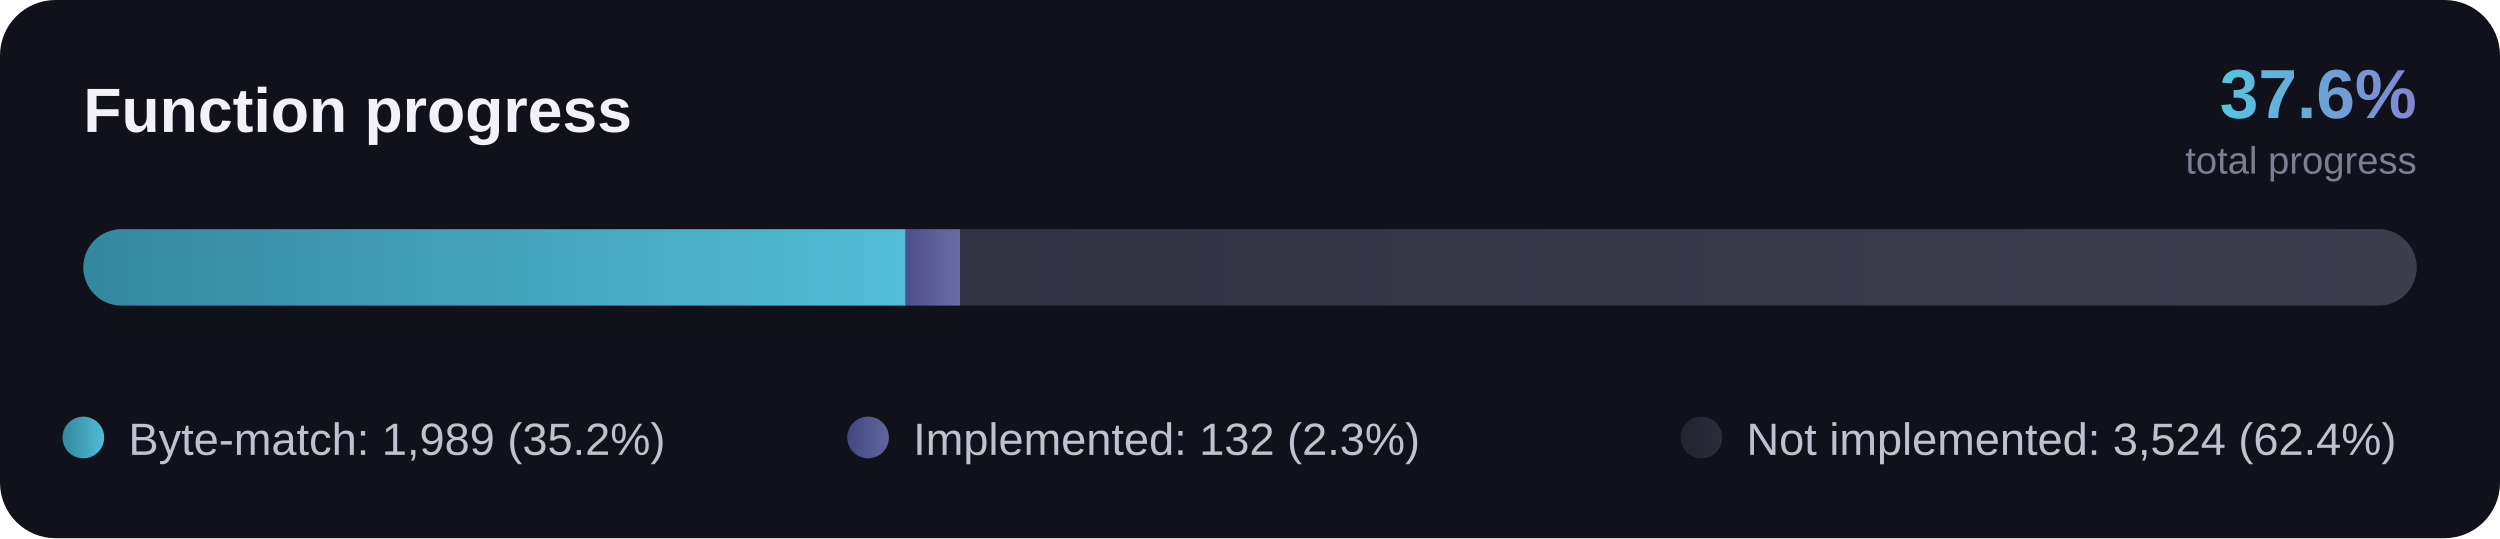
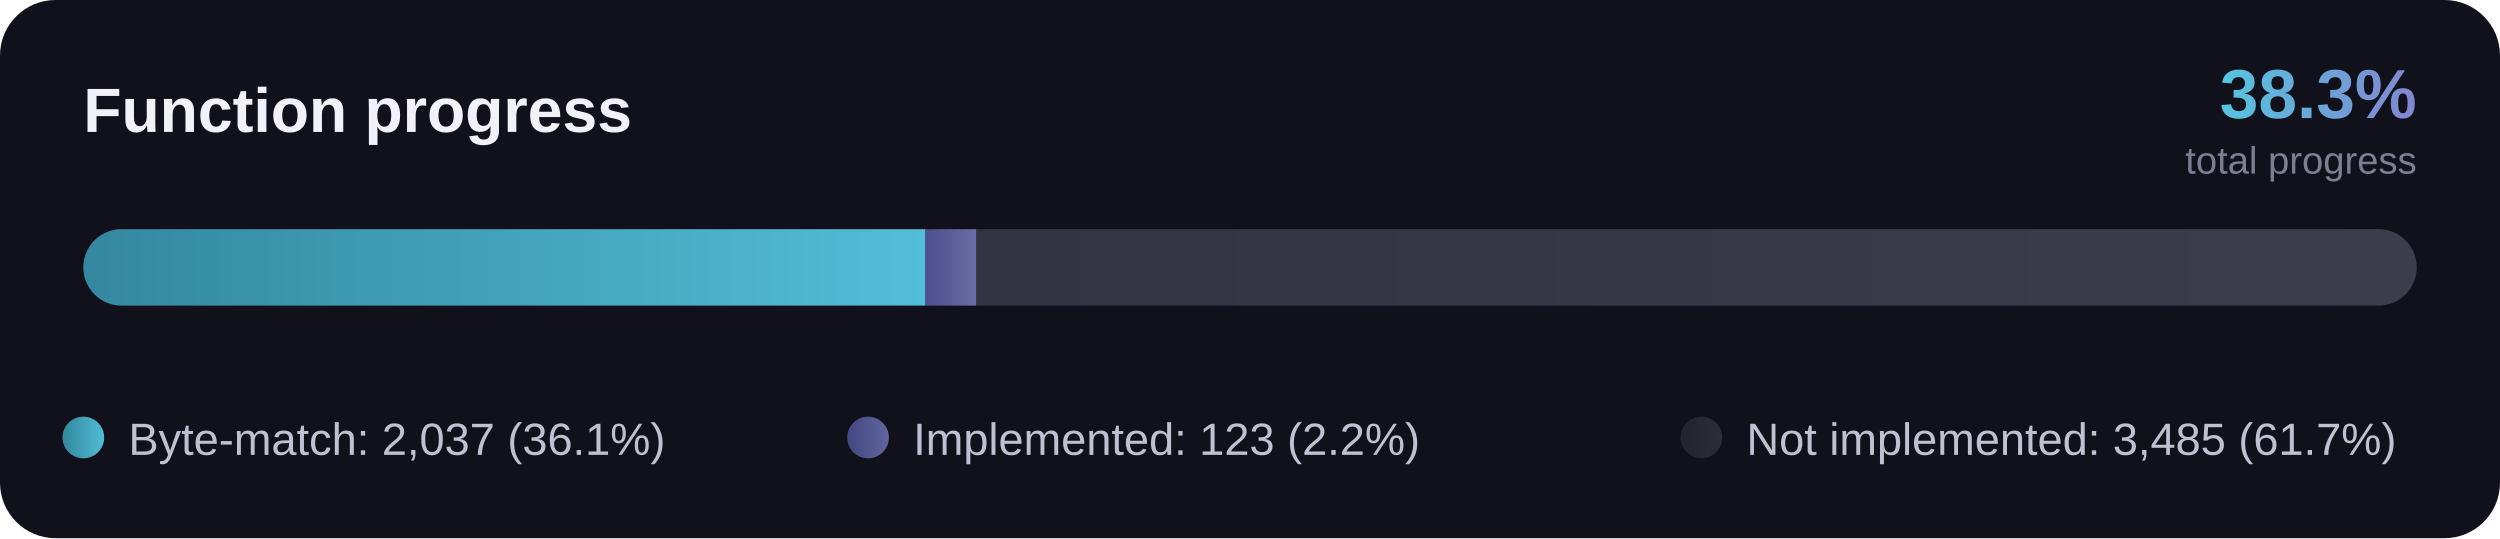
<svg xmlns="http://www.w3.org/2000/svg" width="720" height="155" viewBox="0 0 720 155" role="img" aria-labelledby="title description" font-family="Segoe UI, Arial, sans-serif">
  <defs>
    <linearGradient id="matching-gradient" x1="0" x2="1">
      <stop offset="0" stop-color="#348da5" />
      <stop offset="1" stop-color="#55c5df" />
    </linearGradient>
    <linearGradient id="not-matching-gradient" x1="0" x2="1">
      <stop offset="0" stop-color="#585caa" />
      <stop offset="1" stop-color="#8286d1" />
    </linearGradient>
    <linearGradient id="not-started-gradient" x1="0" x2="1">
      <stop offset="0" stop-color="#3e4050" />
      <stop offset="1" stop-color="#555767" />
    </linearGradient>
    <linearGradient id="overall-gradient" x1="0" x2="1">
      <stop offset="0" stop-color="#55c5df" />
      <stop offset="1" stop-color="#8286d1" />
    </linearGradient>
  </defs>
  <rect width="720" height="155" rx="16" fill="#10111a" />
  <text x="24" y="38" fill="#f1f1f7" font-family="Segoe UI, Arial, sans-serif" font-size="18" font-weight="600">Function progress</text>
-   <text x="696" y="34" text-anchor="end" fill="url(#overall-gradient)" font-family="Segoe UI, Arial, sans-serif" font-size="20" font-weight="700">37.6%</text>
+   <text x="696" y="34" text-anchor="end" fill="url(#overall-gradient)" font-family="Segoe UI, Arial, sans-serif" font-size="20" font-weight="700">38.3%</text>
  <text x="696" y="50" text-anchor="end" fill="#7c7e92" font-family="Segoe UI, Arial, sans-serif" font-size="11">total progress</text>
  <rect x="24" y="66" width="672" height="22" rx="11" fill="#555767" fill-opacity="0.4" />
  <clipPath id="progress-clip">
    <rect x="24" y="66" width="672" height="22" rx="11" />
  </clipPath>
  <g clip-path="url(#progress-clip)">
-     <rect x="24.00" y="66" width="236.78" height="22" fill="url(#matching-gradient)" fill-opacity="0.95" />
-     <rect x="260.78" y="66" width="15.71" height="22" fill="url(#not-matching-gradient)" fill-opacity="0.72" />
-     <rect x="276.49" y="66" width="419.51" height="22" fill="url(#not-started-gradient)" fill-opacity="0.4" />
+     <rect x="24.00" y="66" width="242.49" height="22" fill="url(#matching-gradient)" fill-opacity="0.95" />
+     <rect x="266.49" y="66" width="14.64" height="22" fill="url(#not-matching-gradient)" fill-opacity="0.72" />
+     <rect x="281.13" y="66" width="414.87" height="22" fill="url(#not-started-gradient)" fill-opacity="0.4" />
  </g>
  <circle cx="24" cy="126" r="6" fill="url(#matching-gradient)" fill-opacity="0.95" />
-   <text x="37" y="131" fill="#c0c1d0" font-size="13">Byte-match: 1,989 (35.2%)</text>
+   <text x="37" y="131" fill="#c0c1d0" font-size="13">Byte-match: 2,037 (36.1%)</text>
  <circle cx="250" cy="126" r="6" fill="url(#not-matching-gradient)" fill-opacity="0.72" />
-   <text x="263" y="131" fill="#c0c1d0" font-size="13">Implemented: 132 (2.3%)</text>
+   <text x="263" y="131" fill="#c0c1d0" font-size="13">Implemented: 123 (2.2%)</text>
  <circle cx="490" cy="126" r="6" fill="url(#not-started-gradient)" fill-opacity="0.4" />
-   <text x="503" y="131" fill="#c0c1d0" font-size="13">Not implemented: 3,524 (62.4%)</text>
+   <text x="503" y="131" fill="#c0c1d0" font-size="13">Not implemented: 3,485 (61.7%)</text>
</svg>
